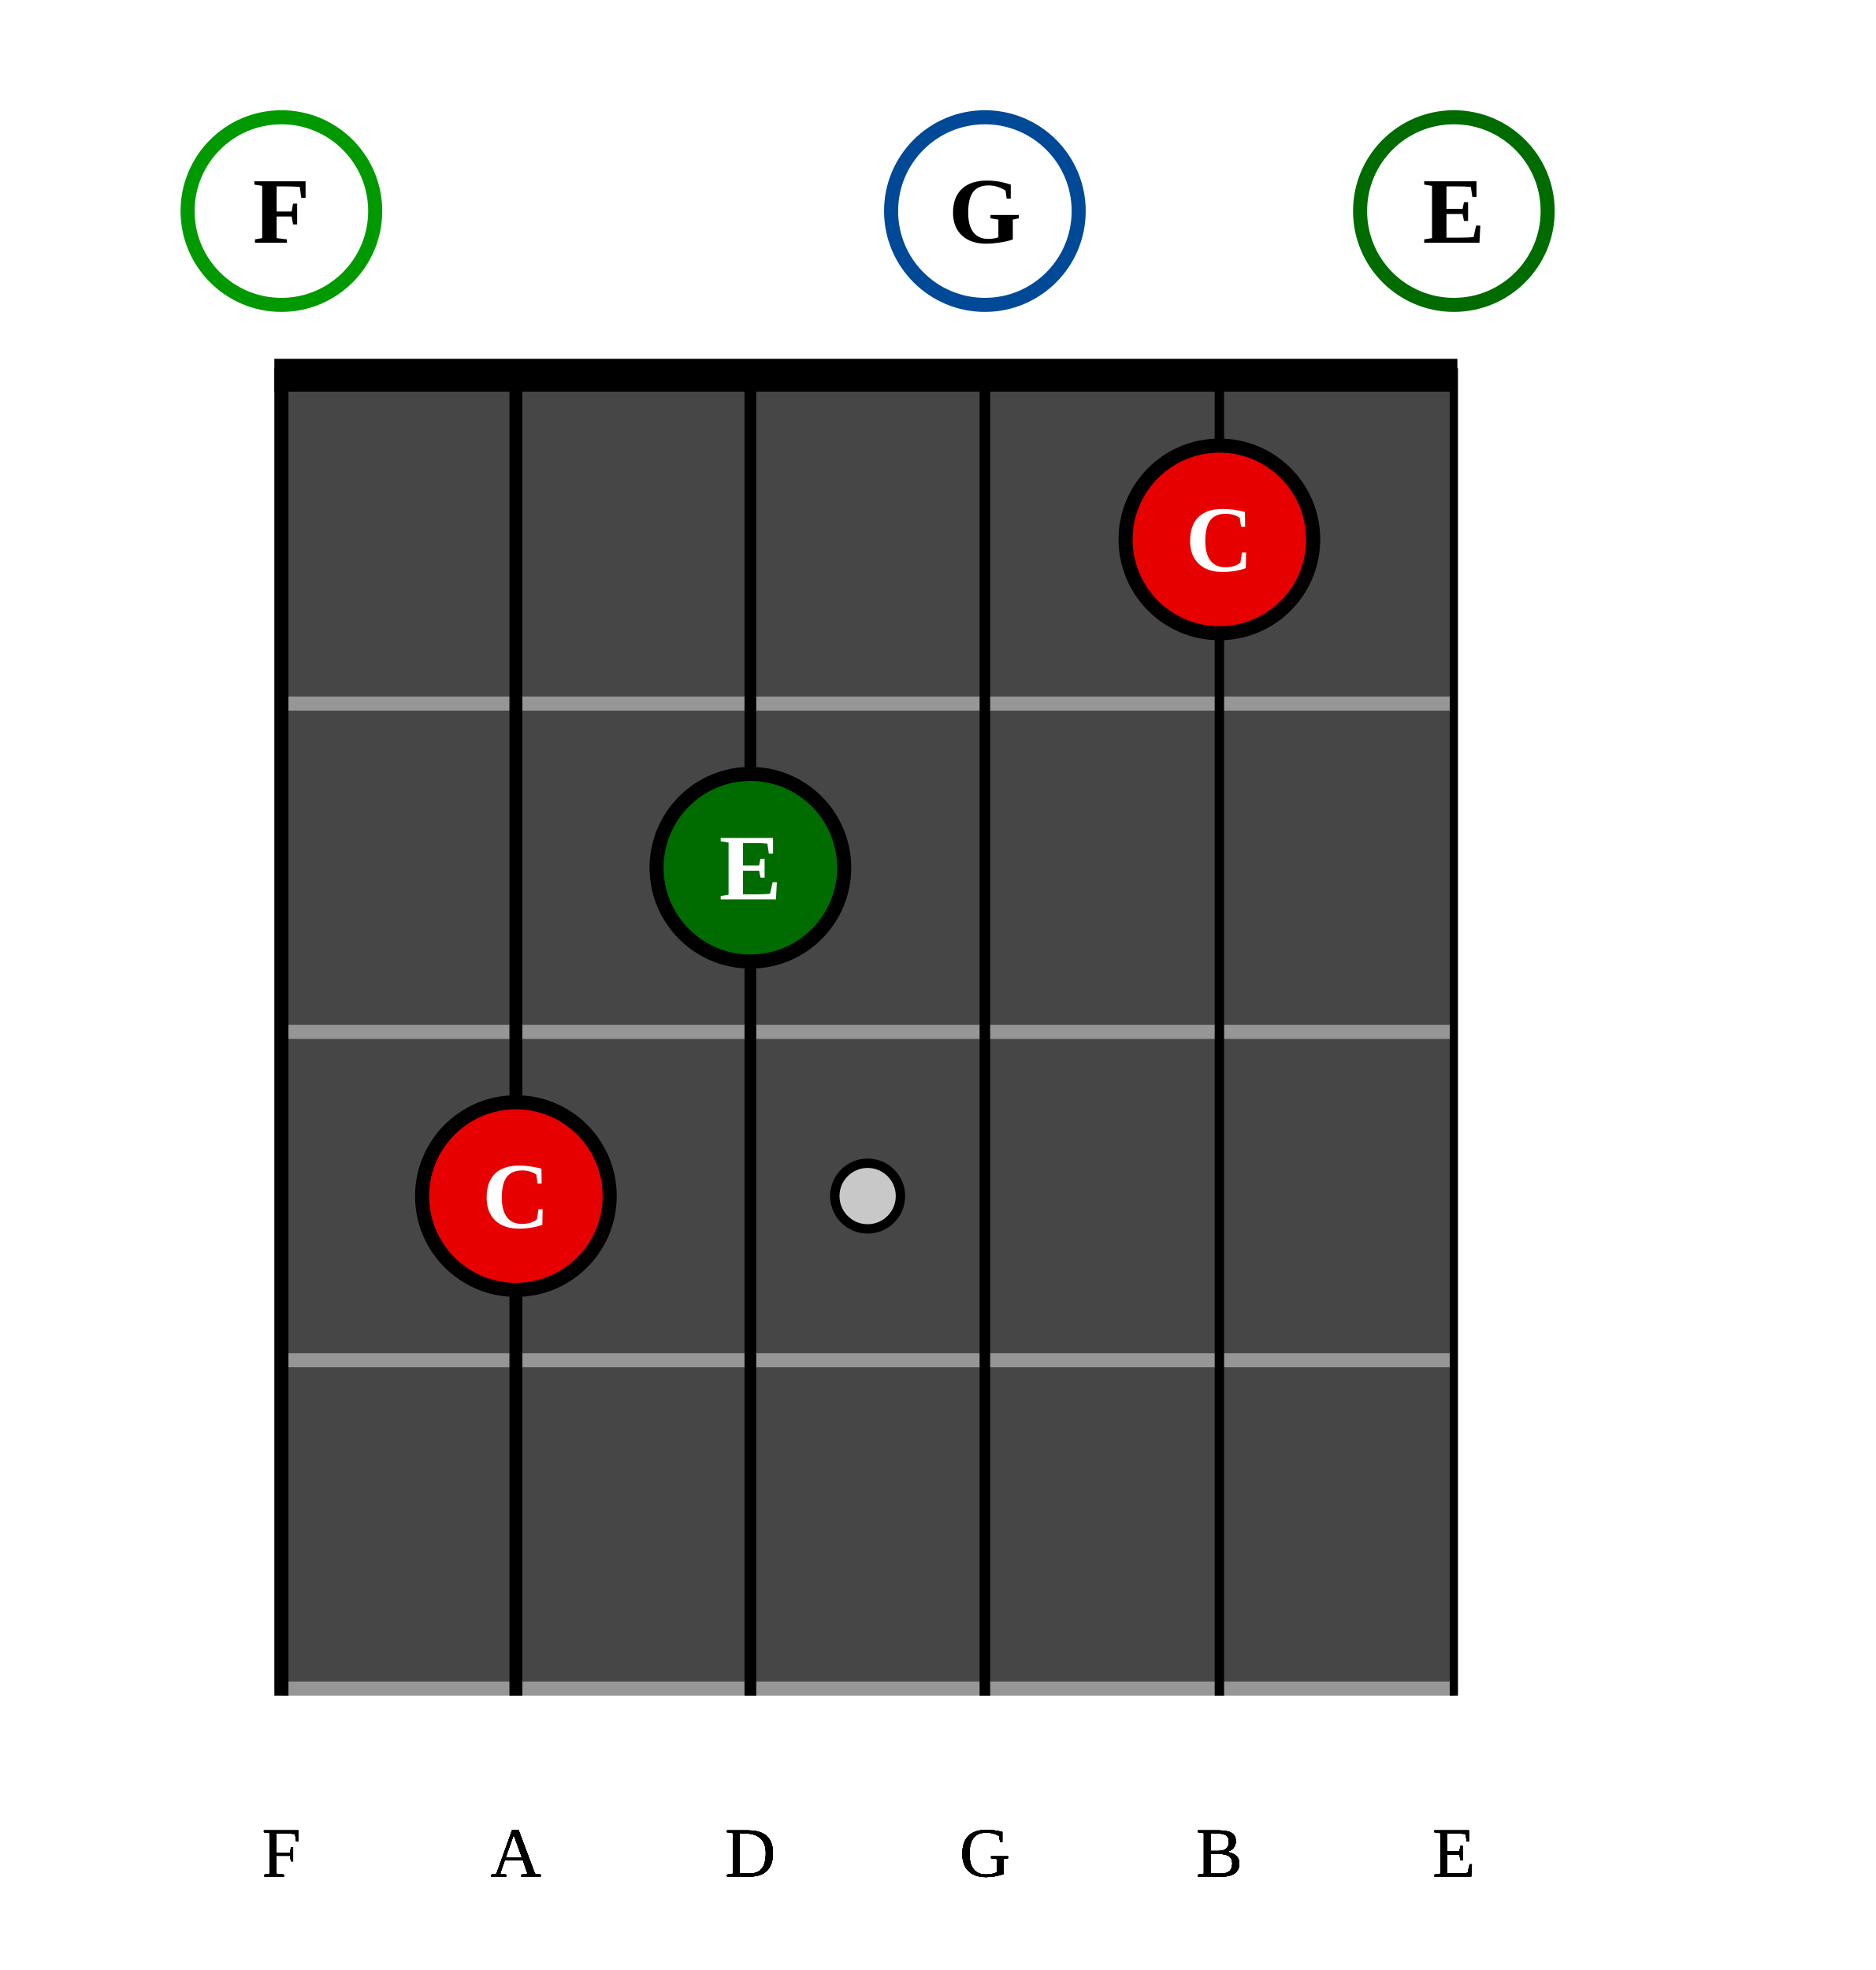
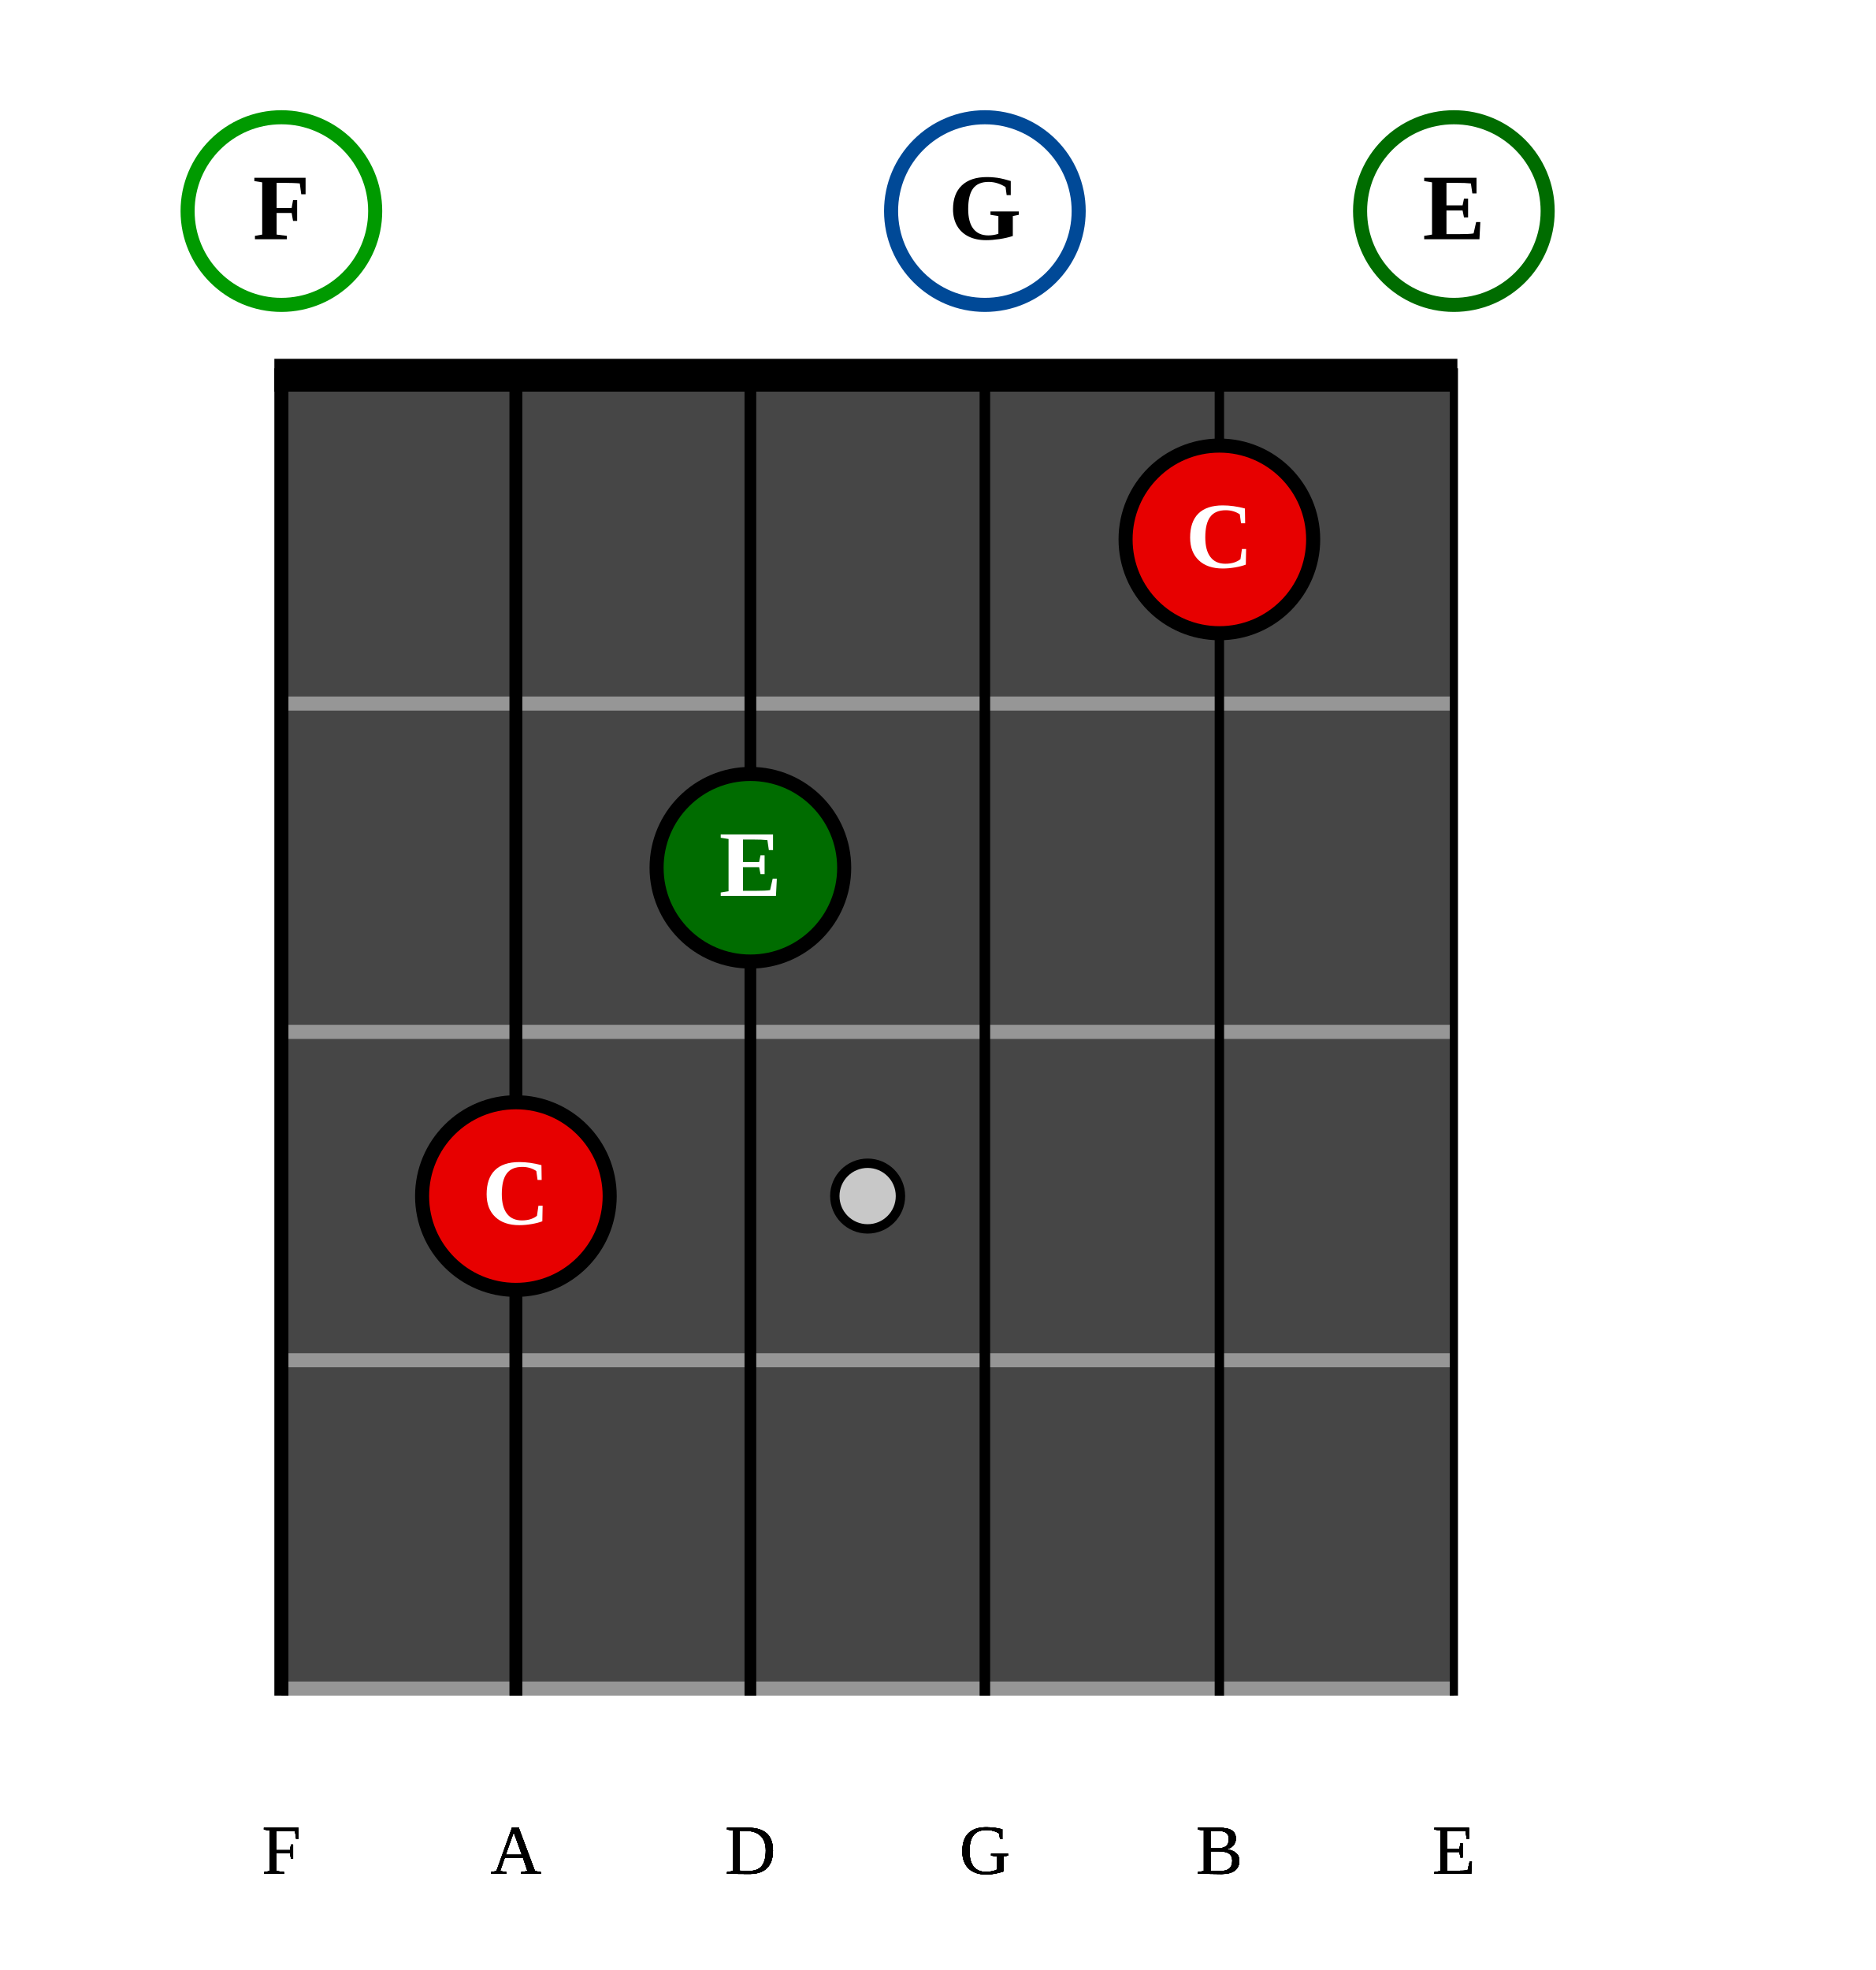
<svg xmlns="http://www.w3.org/2000/svg" baseProfile="tiny" height="420" version="1.2" width="400">
  <defs />
  <rect fill="rgb(70,70,70)" height="280" width="250" x="60" y="80" />
  <circle cx="185.0" cy="255.0" fill="rgb(200,200,200)" r="7" stroke="rgb(0,0,0)" stroke-width="2" />
  <line stroke="rgb(150,150,150)" stroke-width="3" x1="60" x2="310" y1="150" y2="150" />
  <line stroke="rgb(150,150,150)" stroke-width="3" x1="60" x2="310" y1="220" y2="220" />
  <line stroke="rgb(150,150,150)" stroke-width="3" x1="60" x2="310" y1="290" y2="290" />
  <line stroke="rgb(150,150,150)" stroke-width="3" x1="60" x2="310" y1="360" y2="360" />
  <line stroke="rgb(0,0,0)" stroke-width="3.0" x1="60" x2="60" y1="78.5" y2="361.5" />
  <line stroke="rgb(0,0,0)" stroke-width="2.75" x1="110" x2="110" y1="78.5" y2="361.5" />
  <line stroke="rgb(0,0,0)" stroke-width="2.5" x1="160" x2="160" y1="78.5" y2="361.5" />
  <line stroke="rgb(0,0,0)" stroke-width="2.25" x1="210" x2="210" y1="78.5" y2="361.5" />
  <line stroke="rgb(0,0,0)" stroke-width="2.0" x1="260" x2="260" y1="78.5" y2="361.5" />
  <line stroke="rgb(0,0,0)" stroke-width="1.75" x1="310" x2="310" y1="78.5" y2="361.5" />
  <line stroke="rgb(0,0,0)" stroke-width="7" x1="58.5" x2="310.75" y1="80" y2="80" />
  <circle cx="60" cy="45.0" fill="rgb(255,255,255)" r="20" stroke="rgb(0, 154, 0)" stroke-width="3" />
-   <text fill="rgb(0,0,0)" font-size="20" font-weight="bold" style="text-anchor:middle;dominant-baseline:central" x="60" y="45.0">F</text>
-   <text font-size="15" font-weight="normal" style="text-anchor:middle;dominant-baseline:central" x="60" y="395.0">F</text>
-   <text font-size="15" font-weight="normal" style="text-anchor:middle;dominant-baseline:central" x="110" y="395.0">A</text>
-   <text font-size="15" font-weight="normal" style="text-anchor:middle;dominant-baseline:central" x="160" y="395.0">D</text>
-   <text font-size="15" font-weight="normal" style="text-anchor:middle;dominant-baseline:central" x="210" y="395.0">G</text>
-   <text font-size="15" font-weight="normal" style="text-anchor:middle;dominant-baseline:central" x="260" y="395.0">B</text>
-   <text font-size="15" font-weight="normal" style="text-anchor:middle;dominant-baseline:central" x="310" y="395.0">E</text>
+   <text dy="0.3em" fill="rgb(0,0,0)" font-size="20" font-weight="bold" style="text-anchor:middle" x="60" y="45.0">F</text>
+   <text dy="0.3em" font-size="15" font-weight="normal" style="text-anchor:middle" x="60" y="395.0">F</text>
+   <text dy="0.3em" font-size="15" font-weight="normal" style="text-anchor:middle" x="110" y="395.0">A</text>
+   <text dy="0.3em" font-size="15" font-weight="normal" style="text-anchor:middle" x="160" y="395.0">D</text>
+   <text dy="0.3em" font-size="15" font-weight="normal" style="text-anchor:middle" x="210" y="395.0">G</text>
+   <text dy="0.3em" font-size="15" font-weight="normal" style="text-anchor:middle" x="260" y="395.0">B</text>
+   <text dy="0.3em" font-size="15" font-weight="normal" style="text-anchor:middle" x="310" y="395.0">E</text>
  <circle cx="110" cy="255.0" fill="rgb(231, 0, 0)" r="20" stroke="rgb(0,0,0)" stroke-width="3" />
-   <text fill="rgb(255,255,255)" font-size="20" font-weight="bold" style="text-anchor:middle;dominant-baseline:central" x="110" y="255.0">C</text>
-   <text font-size="15" font-weight="normal" style="text-anchor:middle;dominant-baseline:central" x="60" y="395.0">F</text>
-   <text font-size="15" font-weight="normal" style="text-anchor:middle;dominant-baseline:central" x="110" y="395.0">A</text>
-   <text font-size="15" font-weight="normal" style="text-anchor:middle;dominant-baseline:central" x="160" y="395.0">D</text>
-   <text font-size="15" font-weight="normal" style="text-anchor:middle;dominant-baseline:central" x="210" y="395.0">G</text>
-   <text font-size="15" font-weight="normal" style="text-anchor:middle;dominant-baseline:central" x="260" y="395.0">B</text>
-   <text font-size="15" font-weight="normal" style="text-anchor:middle;dominant-baseline:central" x="310" y="395.0">E</text>
+   <text dy="0.3em" fill="rgb(255,255,255)" font-size="20" font-weight="bold" style="text-anchor:middle" x="110" y="255.0">C</text>
+   <text dy="0.3em" font-size="15" font-weight="normal" style="text-anchor:middle" x="60" y="395.0">F</text>
+   <text dy="0.3em" font-size="15" font-weight="normal" style="text-anchor:middle" x="110" y="395.0">A</text>
+   <text dy="0.3em" font-size="15" font-weight="normal" style="text-anchor:middle" x="160" y="395.0">D</text>
+   <text dy="0.3em" font-size="15" font-weight="normal" style="text-anchor:middle" x="210" y="395.0">G</text>
+   <text dy="0.3em" font-size="15" font-weight="normal" style="text-anchor:middle" x="260" y="395.0">B</text>
+   <text dy="0.3em" font-size="15" font-weight="normal" style="text-anchor:middle" x="310" y="395.0">E</text>
  <circle cx="160" cy="185.0" fill="rgb(0, 108, 0)" r="20" stroke="rgb(0,0,0)" stroke-width="3" />
-   <text fill="rgb(255,255,255)" font-size="20" font-weight="bold" style="text-anchor:middle;dominant-baseline:central" x="160" y="185.0">E</text>
-   <text font-size="15" font-weight="normal" style="text-anchor:middle;dominant-baseline:central" x="60" y="395.0">F</text>
-   <text font-size="15" font-weight="normal" style="text-anchor:middle;dominant-baseline:central" x="110" y="395.0">A</text>
-   <text font-size="15" font-weight="normal" style="text-anchor:middle;dominant-baseline:central" x="160" y="395.0">D</text>
-   <text font-size="15" font-weight="normal" style="text-anchor:middle;dominant-baseline:central" x="210" y="395.0">G</text>
-   <text font-size="15" font-weight="normal" style="text-anchor:middle;dominant-baseline:central" x="260" y="395.0">B</text>
-   <text font-size="15" font-weight="normal" style="text-anchor:middle;dominant-baseline:central" x="310" y="395.0">E</text>
+   <text dy="0.3em" fill="rgb(255,255,255)" font-size="20" font-weight="bold" style="text-anchor:middle" x="160" y="185.0">E</text>
+   <text dy="0.3em" font-size="15" font-weight="normal" style="text-anchor:middle" x="60" y="395.0">F</text>
+   <text dy="0.3em" font-size="15" font-weight="normal" style="text-anchor:middle" x="110" y="395.0">A</text>
+   <text dy="0.3em" font-size="15" font-weight="normal" style="text-anchor:middle" x="160" y="395.0">D</text>
+   <text dy="0.3em" font-size="15" font-weight="normal" style="text-anchor:middle" x="210" y="395.0">G</text>
+   <text dy="0.3em" font-size="15" font-weight="normal" style="text-anchor:middle" x="260" y="395.0">B</text>
+   <text dy="0.3em" font-size="15" font-weight="normal" style="text-anchor:middle" x="310" y="395.0">E</text>
  <circle cx="210" cy="45.0" fill="rgb(255,255,255)" r="20" stroke="rgb(0, 73, 151)" stroke-width="3" />
-   <text fill="rgb(0,0,0)" font-size="20" font-weight="bold" style="text-anchor:middle;dominant-baseline:central" x="210" y="45.0">G</text>
-   <text font-size="15" font-weight="normal" style="text-anchor:middle;dominant-baseline:central" x="60" y="395.0">F</text>
-   <text font-size="15" font-weight="normal" style="text-anchor:middle;dominant-baseline:central" x="110" y="395.0">A</text>
-   <text font-size="15" font-weight="normal" style="text-anchor:middle;dominant-baseline:central" x="160" y="395.0">D</text>
-   <text font-size="15" font-weight="normal" style="text-anchor:middle;dominant-baseline:central" x="210" y="395.0">G</text>
-   <text font-size="15" font-weight="normal" style="text-anchor:middle;dominant-baseline:central" x="260" y="395.0">B</text>
-   <text font-size="15" font-weight="normal" style="text-anchor:middle;dominant-baseline:central" x="310" y="395.0">E</text>
+   <text dy="0.3em" fill="rgb(0,0,0)" font-size="20" font-weight="bold" style="text-anchor:middle" x="210" y="45.0">G</text>
+   <text dy="0.3em" font-size="15" font-weight="normal" style="text-anchor:middle" x="60" y="395.0">F</text>
+   <text dy="0.3em" font-size="15" font-weight="normal" style="text-anchor:middle" x="110" y="395.0">A</text>
+   <text dy="0.3em" font-size="15" font-weight="normal" style="text-anchor:middle" x="160" y="395.0">D</text>
+   <text dy="0.3em" font-size="15" font-weight="normal" style="text-anchor:middle" x="210" y="395.0">G</text>
+   <text dy="0.3em" font-size="15" font-weight="normal" style="text-anchor:middle" x="260" y="395.0">B</text>
+   <text dy="0.3em" font-size="15" font-weight="normal" style="text-anchor:middle" x="310" y="395.0">E</text>
  <circle cx="260" cy="115.0" fill="rgb(231, 0, 0)" r="20" stroke="rgb(0,0,0)" stroke-width="3" />
-   <text fill="rgb(255,255,255)" font-size="20" font-weight="bold" style="text-anchor:middle;dominant-baseline:central" x="260" y="115.0">C</text>
-   <text font-size="15" font-weight="normal" style="text-anchor:middle;dominant-baseline:central" x="60" y="395.0">F</text>
-   <text font-size="15" font-weight="normal" style="text-anchor:middle;dominant-baseline:central" x="110" y="395.0">A</text>
-   <text font-size="15" font-weight="normal" style="text-anchor:middle;dominant-baseline:central" x="160" y="395.0">D</text>
-   <text font-size="15" font-weight="normal" style="text-anchor:middle;dominant-baseline:central" x="210" y="395.0">G</text>
-   <text font-size="15" font-weight="normal" style="text-anchor:middle;dominant-baseline:central" x="260" y="395.0">B</text>
-   <text font-size="15" font-weight="normal" style="text-anchor:middle;dominant-baseline:central" x="310" y="395.0">E</text>
+   <text dy="0.3em" fill="rgb(255,255,255)" font-size="20" font-weight="bold" style="text-anchor:middle" x="260" y="115.0">C</text>
+   <text dy="0.3em" font-size="15" font-weight="normal" style="text-anchor:middle" x="60" y="395.0">F</text>
+   <text dy="0.3em" font-size="15" font-weight="normal" style="text-anchor:middle" x="110" y="395.0">A</text>
+   <text dy="0.3em" font-size="15" font-weight="normal" style="text-anchor:middle" x="160" y="395.0">D</text>
+   <text dy="0.3em" font-size="15" font-weight="normal" style="text-anchor:middle" x="210" y="395.0">G</text>
+   <text dy="0.3em" font-size="15" font-weight="normal" style="text-anchor:middle" x="260" y="395.0">B</text>
+   <text dy="0.3em" font-size="15" font-weight="normal" style="text-anchor:middle" x="310" y="395.0">E</text>
  <circle cx="310" cy="45.0" fill="rgb(255,255,255)" r="20" stroke="rgb(0, 108, 0)" stroke-width="3" />
-   <text fill="rgb(0,0,0)" font-size="20" font-weight="bold" style="text-anchor:middle;dominant-baseline:central" x="310" y="45.0">E</text>
-   <text font-size="15" font-weight="normal" style="text-anchor:middle;dominant-baseline:central" x="60" y="395.0">F</text>
-   <text font-size="15" font-weight="normal" style="text-anchor:middle;dominant-baseline:central" x="110" y="395.0">A</text>
-   <text font-size="15" font-weight="normal" style="text-anchor:middle;dominant-baseline:central" x="160" y="395.0">D</text>
-   <text font-size="15" font-weight="normal" style="text-anchor:middle;dominant-baseline:central" x="210" y="395.0">G</text>
-   <text font-size="15" font-weight="normal" style="text-anchor:middle;dominant-baseline:central" x="260" y="395.0">B</text>
-   <text font-size="15" font-weight="normal" style="text-anchor:middle;dominant-baseline:central" x="310" y="395.0">E</text>
+   <text dy="0.3em" fill="rgb(0,0,0)" font-size="20" font-weight="bold" style="text-anchor:middle" x="310" y="45.0">E</text>
+   <text dy="0.3em" font-size="15" font-weight="normal" style="text-anchor:middle" x="60" y="395.0">F</text>
+   <text dy="0.3em" font-size="15" font-weight="normal" style="text-anchor:middle" x="110" y="395.0">A</text>
+   <text dy="0.3em" font-size="15" font-weight="normal" style="text-anchor:middle" x="160" y="395.0">D</text>
+   <text dy="0.3em" font-size="15" font-weight="normal" style="text-anchor:middle" x="210" y="395.0">G</text>
+   <text dy="0.3em" font-size="15" font-weight="normal" style="text-anchor:middle" x="260" y="395.0">B</text>
+   <text dy="0.3em" font-size="15" font-weight="normal" style="text-anchor:middle" x="310" y="395.0">E</text>
</svg>
